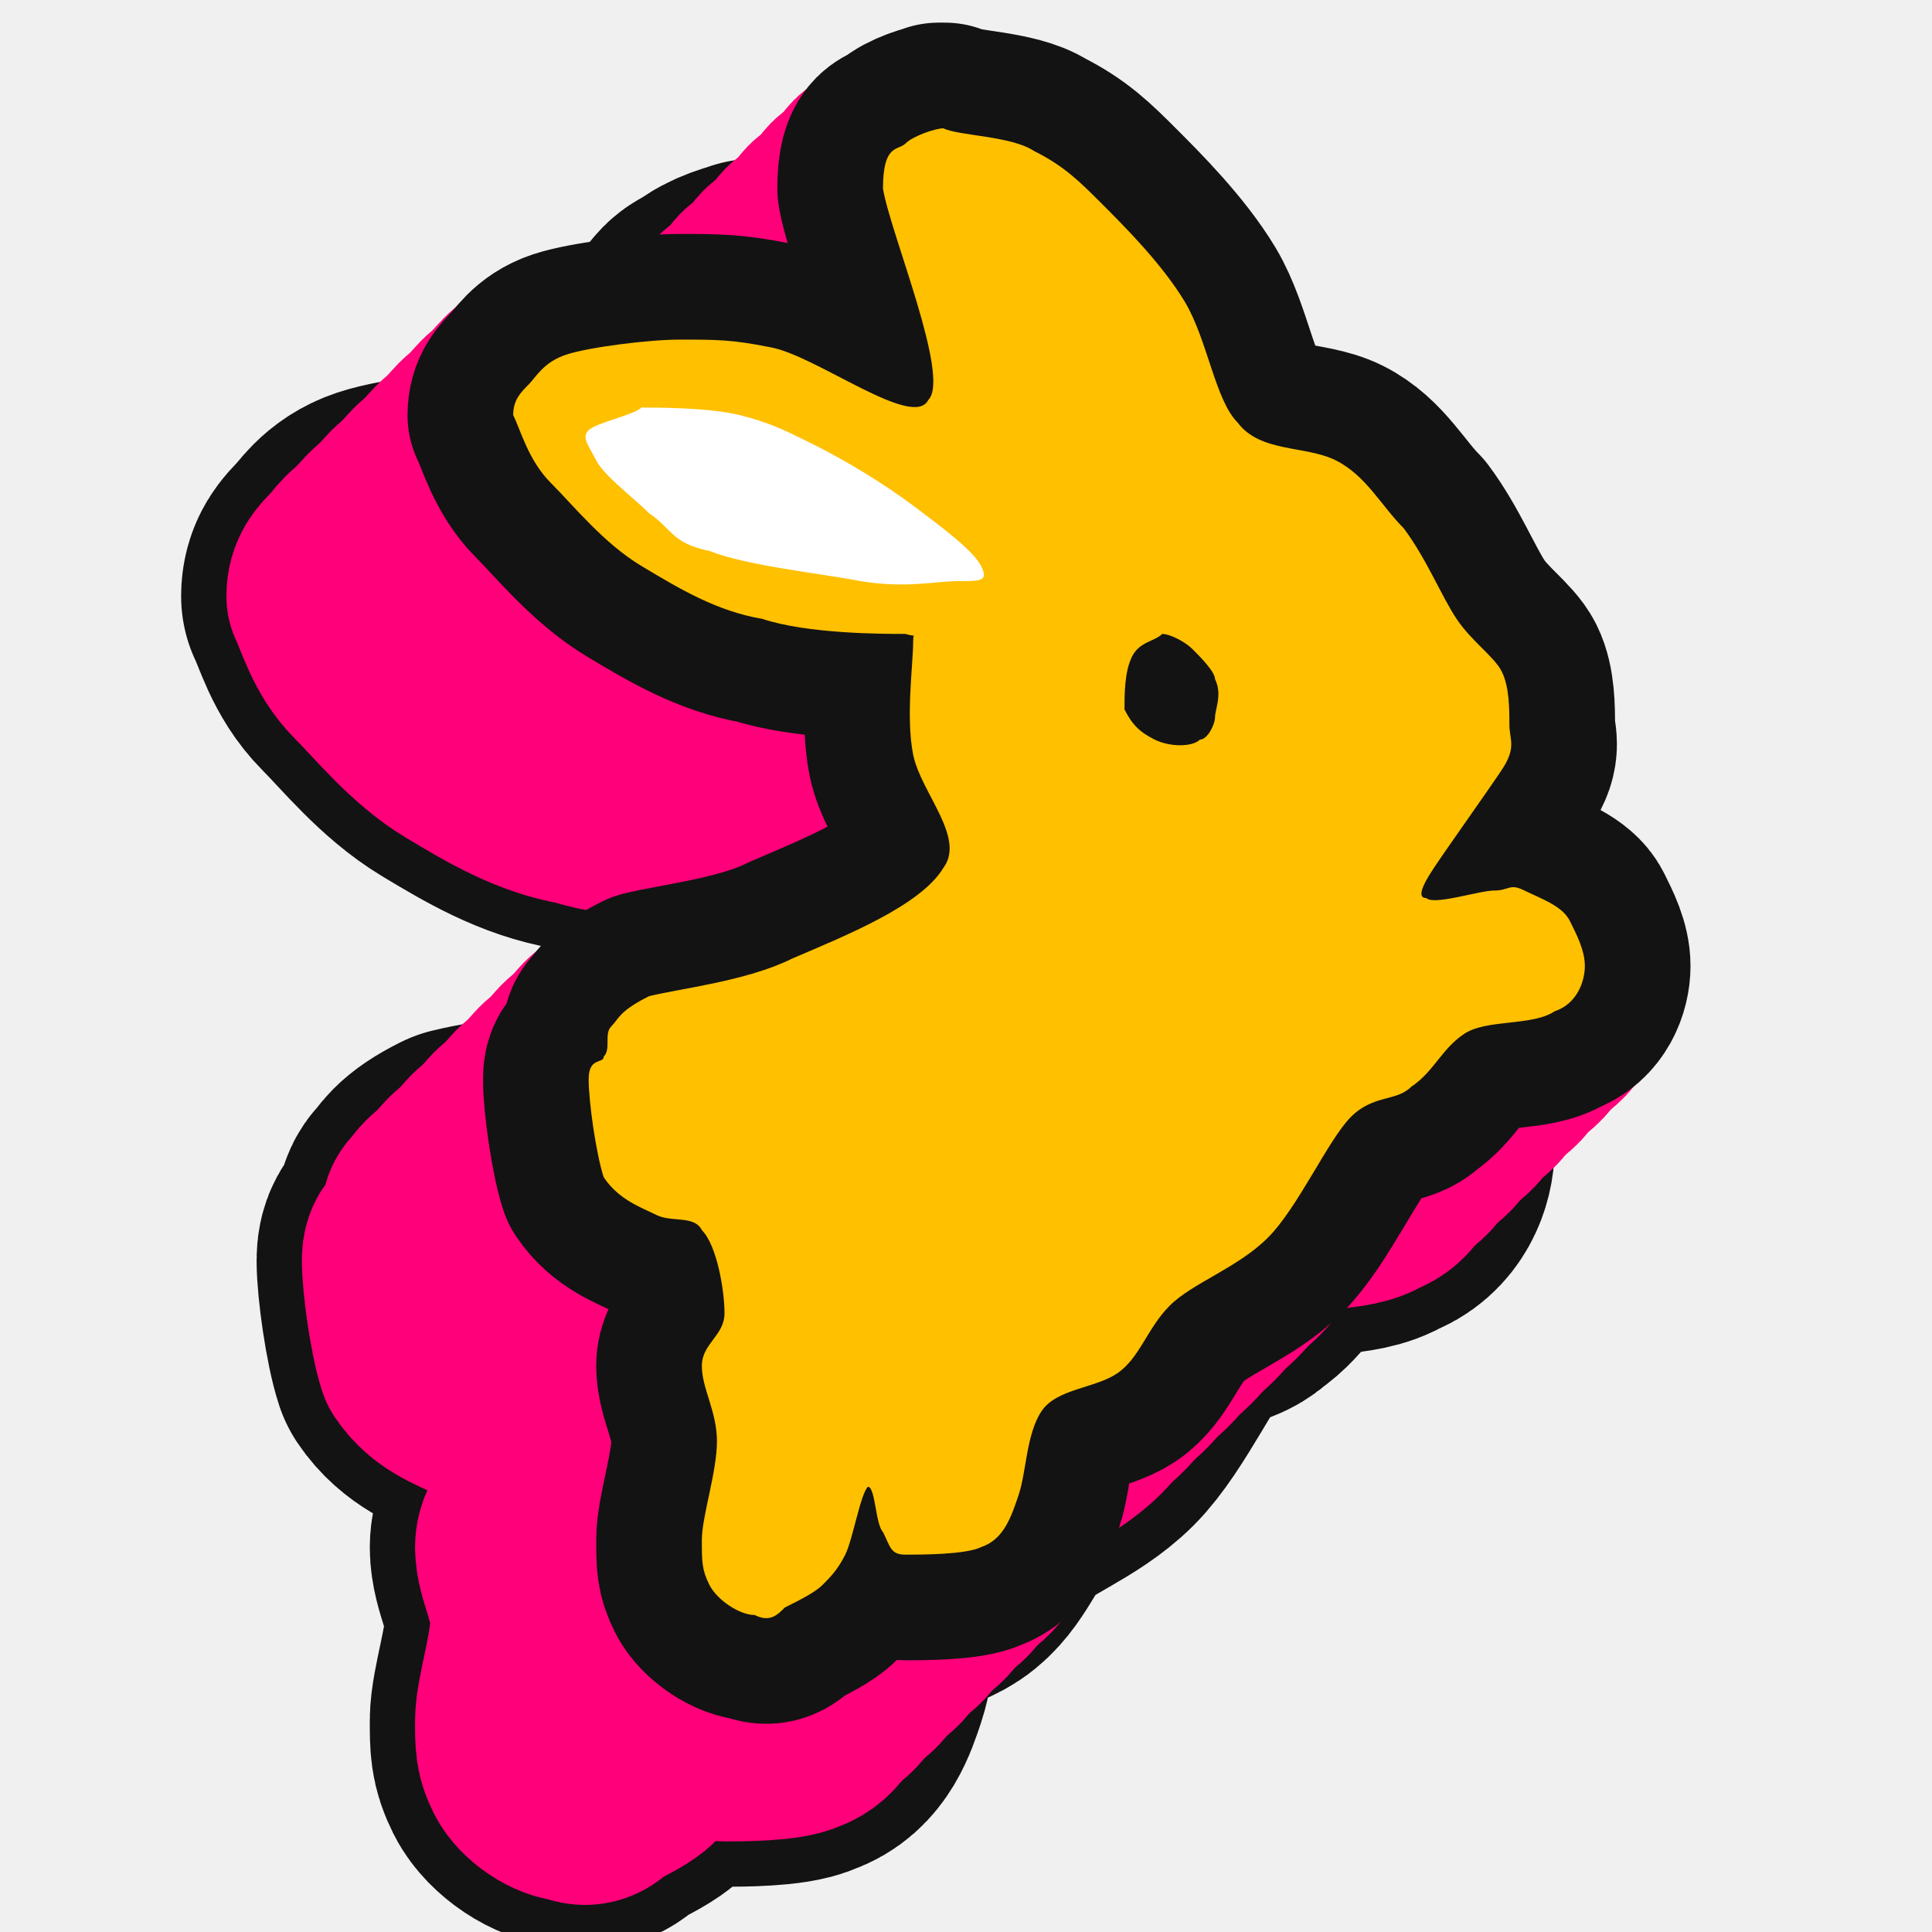
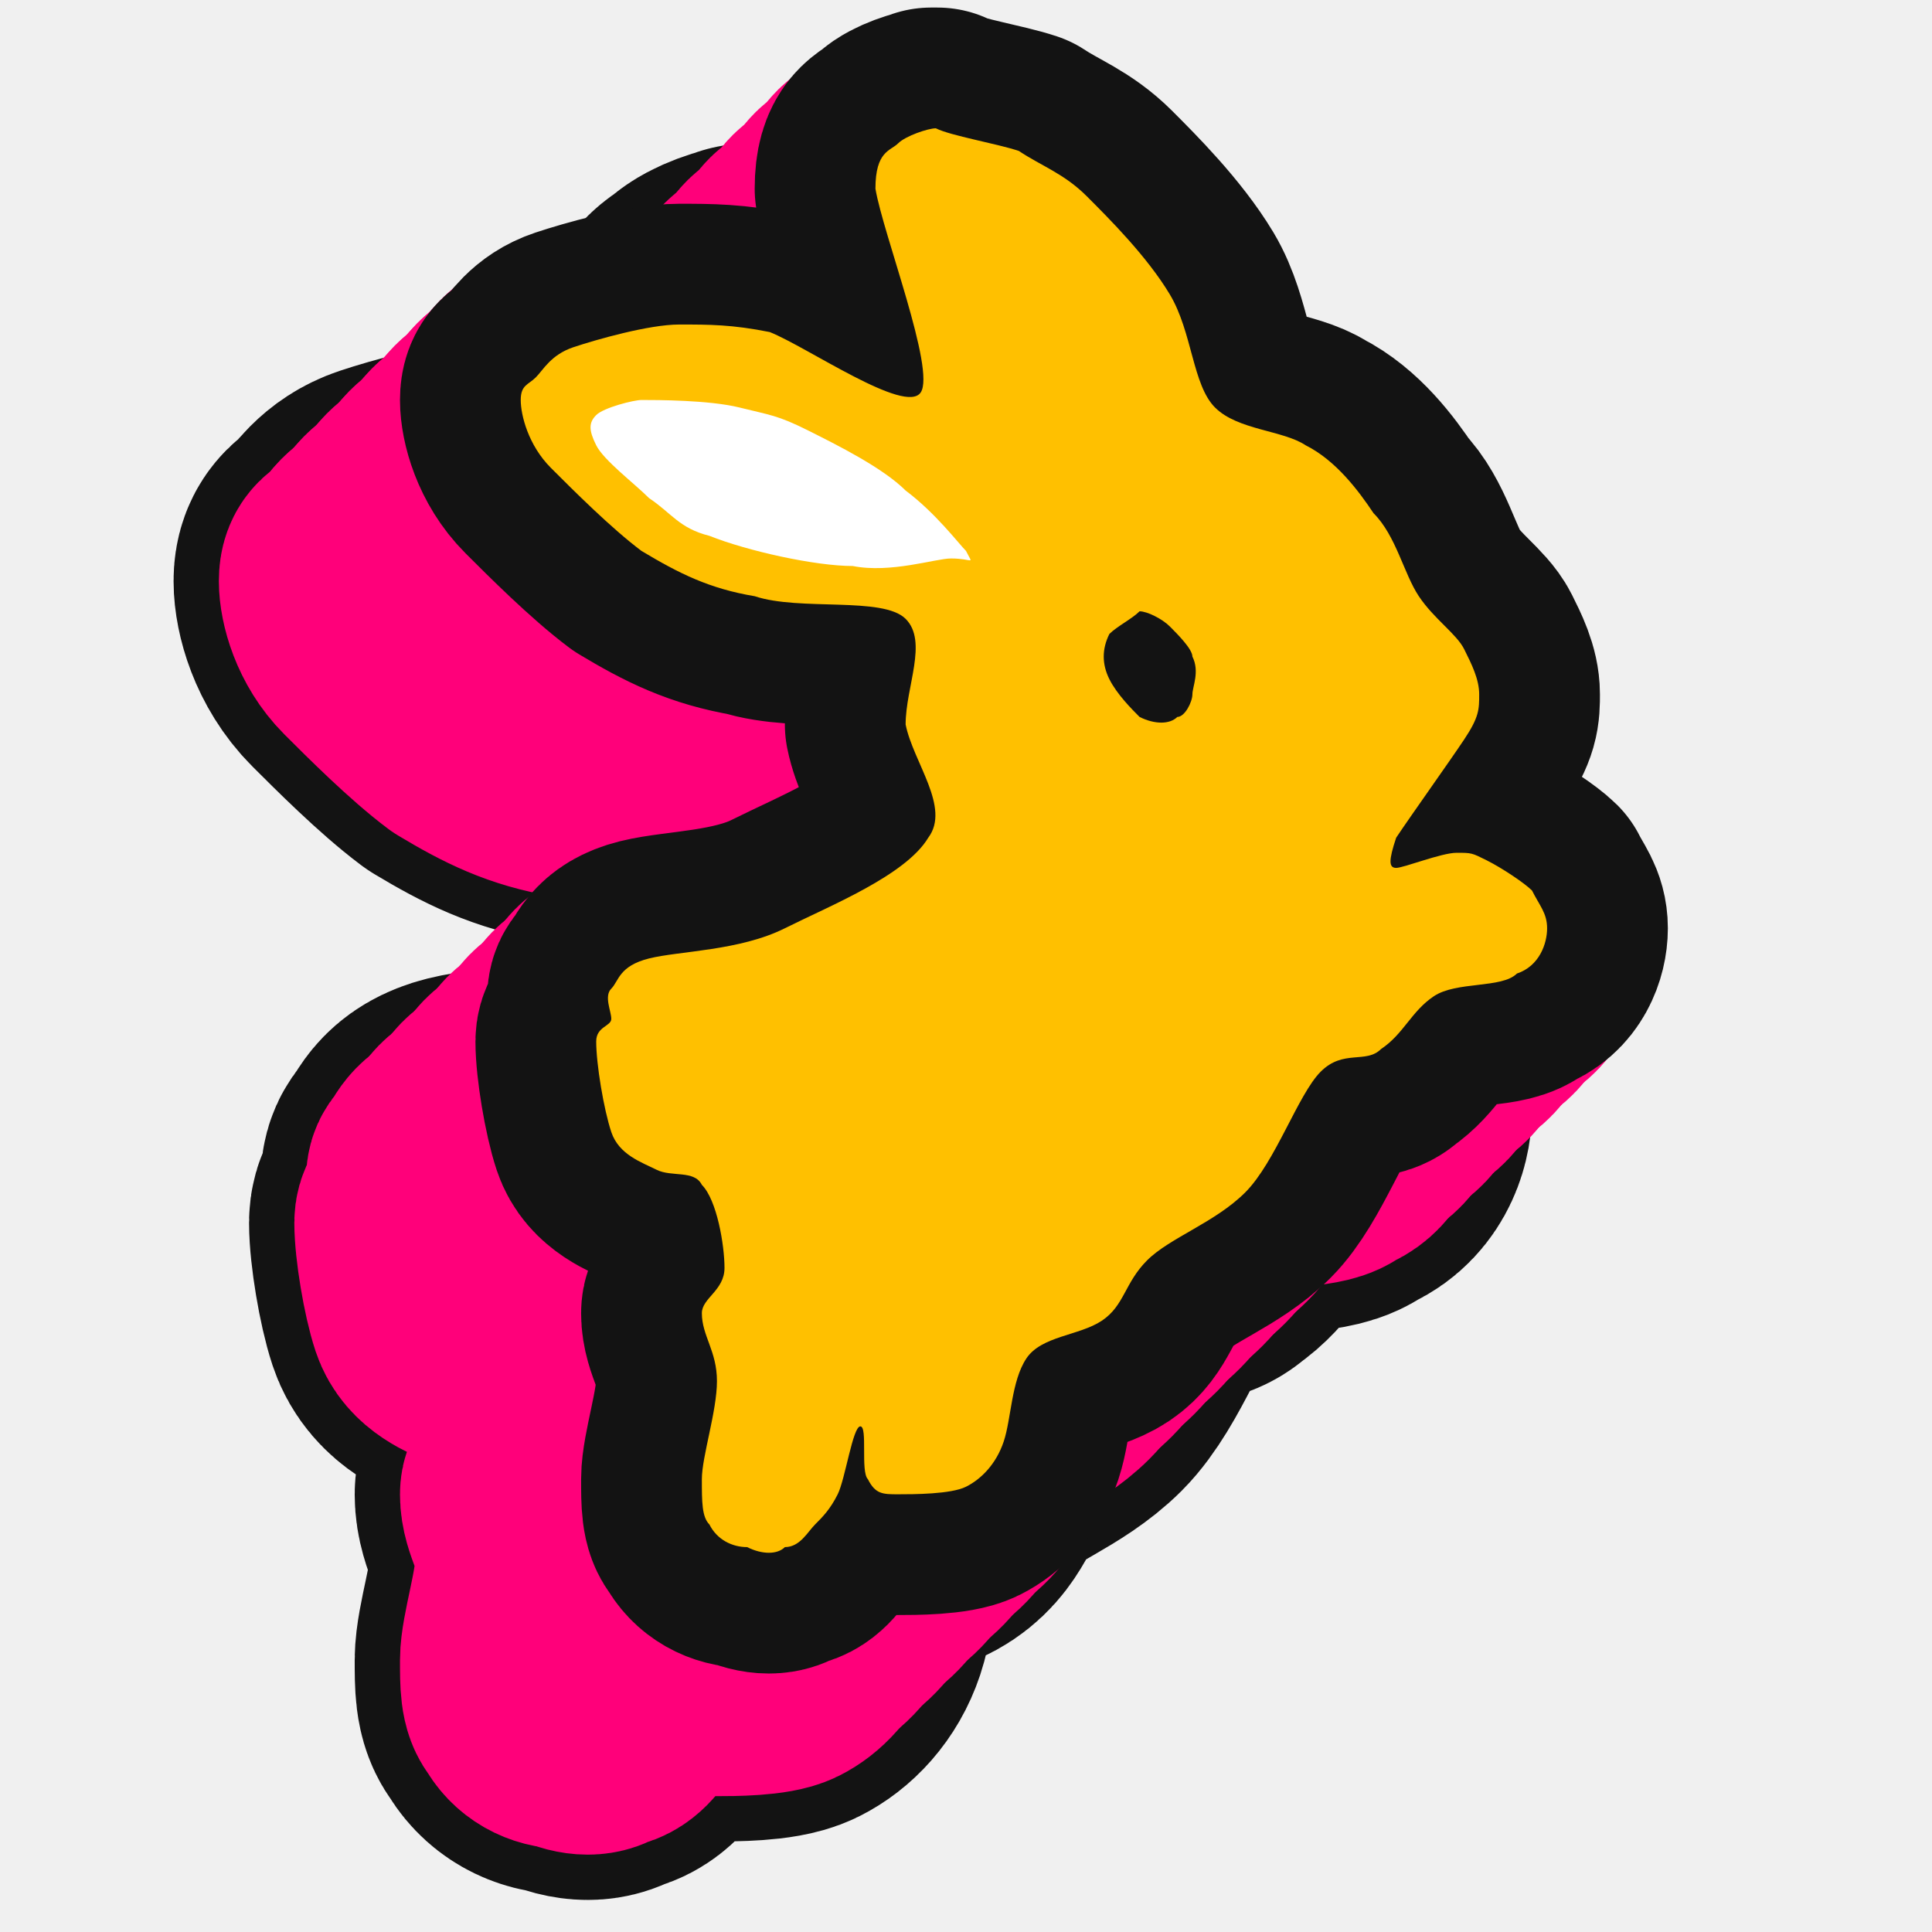
<svg xmlns="http://www.w3.org/2000/svg" viewBox="0 0 256 256">
  <defs>
    <clipPath id="c">
      <rect width="256" height="256" />
    </clipPath>
  </defs>
  <g clip-path="url(#c)">
    <defs>
-       <path id="r" d="M125 17C127 18 134 18 137 20C141 22 143 24 146 27C149 30 154 35 157 40C160 45 161 53 164 56C167 60 173 59 177 61C181 63 183 67 186 70C189 74 191 79 193 82C195 85 198 87 199 89C200 91 200 94 200 96C200 98 201 99 199 102C197 105 192 112 190 115C188 118 188 119 189 119C190 120 196 118 198 118C200 118 200 117 202 118C204 119 207 120 208 122C209 124 210 126 210 128C210 130 209 133 206 134C203 136 197 135 194 137C191 139 190 142 187 144C185 146 182 145 179 148C176 151 172 160 168 164C164 168 158 170 155 173C152 176 151 180 148 182C145 184 140 184 138 187C136 190 136 195 135 198C134 201 133 204 130 205C128 206 122 206 120 206C118 206 118 205 117 203C116 202 116 197 115 197C114 198 113 204 112 206C111 208 110 209 109 210C108 211 106 212 104 213C103 214 102 215 100 214C98 214 95 212 94 210C93 208 93 207 93 204C93 201 95 195 95 191C95 187 93 184 93 181C93 178 96 177 96 174C96 171 95 165 93 163C92 161 89 162 87 161C85 160 82 159 80 156C79 153 78 146 78 143C78 140 80 141 80 140C81 139 80 137 81 136C82 135 82 134 86 132C90 131 99 130 105 127C112 124 122 120 125 115C128 111 122 105 121 100C120 95 121 88 121 85C121 82 123 85 120 84C117 84 107 84 101 82C95 81 90 78 85 75C80 72 76 67 73 64C70 61 69 57 68 55C68 53 69 52 70 51C71 50 72 48 75 47C78 46 86 45 90 45C95 45 97 45 102 46C108 47 121 57 123 53C126 50 118 31 117 25C117 19 119 20 120 19C121 18 124 17 125 17C126 17 123 17 125 17Z" />
+       <path id="r" d="M124 17C126 18 132 19 135 20C138 22 141 23 144 26C147 29 152 34 155 39C158 44 158 51 161 54C164 57 170 57 173 59C177 61 180 65 182 68C185 71 186 76 188 79C190 82 193 84 194 86C195 88 196 90 196 92C196 94 196 95 194 98C192 101 187 108 185 111C184 114 184 115 185 115C186 115 191 113 193 113C195 113 195 113 197 114C199 115 202 117 203 118C204 120 205 121 205 123C205 125 204 128 201 129C199 131 193 130 190 132C187 134 186 137 183 139C181 141 178 139 175 142C172 145 169 154 165 158C161 162 155 164 152 167C149 170 149 173 146 175C143 177 138 177 136 180C134 183 134 188 133 191C132 194 130 196 128 197C126 198 121 198 119 198C117 198 116 198 115 196C114 195 115 189 114 189C113 189 112 196 111 198C110 200 109 201 108 202C107 203 106 205 104 205C103 206 101 206 99 205C97 205 95 204 94 202C93 201 93 199 93 196C93 193 95 187 95 183C95 179 93 177 93 174C93 172 96 171 96 168C96 165 95 159 93 157C92 155 89 156 87 155C85 154 82 153 81 150C80 147 79 141 79 138C79 136 81 136 81 135C81 134 80 132 81 131C82 130 82 128 86 127C90 126 98 126 104 123C110 120 120 116 123 111C126 107 121 101 120 96C120 91 123 85 120 82C117 79 106 81 100 79C94 78 90 76 85 73C81 70 76 65 73 62C70 59 69 55 69 53C69 51 70 51 71 50C72 49 73 47 76 46C79 45 86 43 90 43C94 43 97 43 102 44C107 46 120 55 122 52C124 49 117 31 116 25C116 20 118 20 119 19C120 18 123 17 124 17C125 17 122 17 124 17Z" />
    </defs>
-     <use href="#r" fill="#131313" stroke="#131313" stroke-width="40" stroke-linejoin="round" x="-24" y="24" />
-     <use href="#r" fill="#ff007a" stroke="#ff007a" stroke-width="28" stroke-linejoin="round" x="-24" y="24" />
-     <use href="#r" fill="#ff007a" stroke="#ff007a" stroke-width="28" stroke-linejoin="round" x="-21" y="21" />
-     <use href="#r" fill="#ff007a" stroke="#ff007a" stroke-width="28" stroke-linejoin="round" x="-18" y="18" />
-     <use href="#r" fill="#ff007a" stroke="#ff007a" stroke-width="28" stroke-linejoin="round" x="-15" y="15" />
-     <use href="#r" fill="#ff007a" stroke="#ff007a" stroke-width="28" stroke-linejoin="round" x="-12" y="12" />
-     <use href="#r" fill="#ff007a" stroke="#ff007a" stroke-width="28" stroke-linejoin="round" x="-9" y="9" />
-     <use href="#r" fill="#ff007a" stroke="#ff007a" stroke-width="28" stroke-linejoin="round" x="-6" y="6" />
-     <use href="#r" fill="#ff007a" stroke="#ff007a" stroke-width="28" stroke-linejoin="round" x="-3" y="3" />
-     <use href="#r" fill="#131313" stroke="#131313" stroke-width="28" stroke-linejoin="round" />
+     <use href="#r" fill="#131313" stroke="#131313" stroke-width="44" stroke-linejoin="round" x="-24" y="24" />
+     <use href="#r" fill="#ff007a" stroke="#ff007a" stroke-width="32" stroke-linejoin="round" x="-24" y="24" />
+     <use href="#r" fill="#ff007a" stroke="#ff007a" stroke-width="32" stroke-linejoin="round" x="-21" y="21" />
+     <use href="#r" fill="#ff007a" stroke="#ff007a" stroke-width="32" stroke-linejoin="round" x="-18" y="18" />
+     <use href="#r" fill="#ff007a" stroke="#ff007a" stroke-width="32" stroke-linejoin="round" x="-15" y="15" />
+     <use href="#r" fill="#ff007a" stroke="#ff007a" stroke-width="32" stroke-linejoin="round" x="-12" y="12" />
+     <use href="#r" fill="#ff007a" stroke="#ff007a" stroke-width="32" stroke-linejoin="round" x="-9" y="9" />
+     <use href="#r" fill="#ff007a" stroke="#ff007a" stroke-width="32" stroke-linejoin="round" x="-6" y="6" />
+     <use href="#r" fill="#ff007a" stroke="#ff007a" stroke-width="32" stroke-linejoin="round" x="-3" y="3" />
+     <use href="#r" fill="#131313" stroke="#131313" stroke-width="32" stroke-linejoin="round" />
    <use href="#r" fill="#ffc000" />
-     <path d="M85 54C87 54 94 54 98 55C102 56 104 57 108 59C112 61 117 64 121 67C125 70 129 73 130 75C131 77 130 77 127 77C124 77 120 78 114 77C109 76 99 75 94 73C89 72 89 70 86 68C84 66 80 63 79 61C78 59 77 58 78 57C79 56 84 55 85 54C86 54 83 54 85 54Z" fill="#ffffff" />
-     <path d="M154 84C155 84 157 85 158 86C159 87 161 89 161 90C162 92 161 94 161 95C161 96 160 98 159 98C158 99 155 99 153 98C151 97 150 96 149 94C149 92 149 89 150 87C151 85 153 85 154 84C155 84 153 84 154 84Z" fill="#131313" />
+     <path d="M85 53C87 53 94 53 98 54C102 55 103 55 107 57C111 59 117 62 120 65C124 68 127 72 128 73C129 75 129 74 126 74C124 74 118 76 113 75C108 75 99 73 94 71C90 70 89 68 86 66C84 64 80 61 79 59C78 57 78 56 79 55C80 54 84 53 85 53C86 53 83 53 85 53Z" fill="#ffffff" />
+     <path d="M151 81C152 81 154 82 155 83C156 84 158 86 158 87C159 89 158 91 158 92C158 93 157 95 156 95C155 96 153 96 151 95C150 94 148 92 147 90C146 88 146 86 147 84C148 83 150 82 151 81C152 81 150 81 151 81Z" fill="#131313" />
  </g>
</svg>
